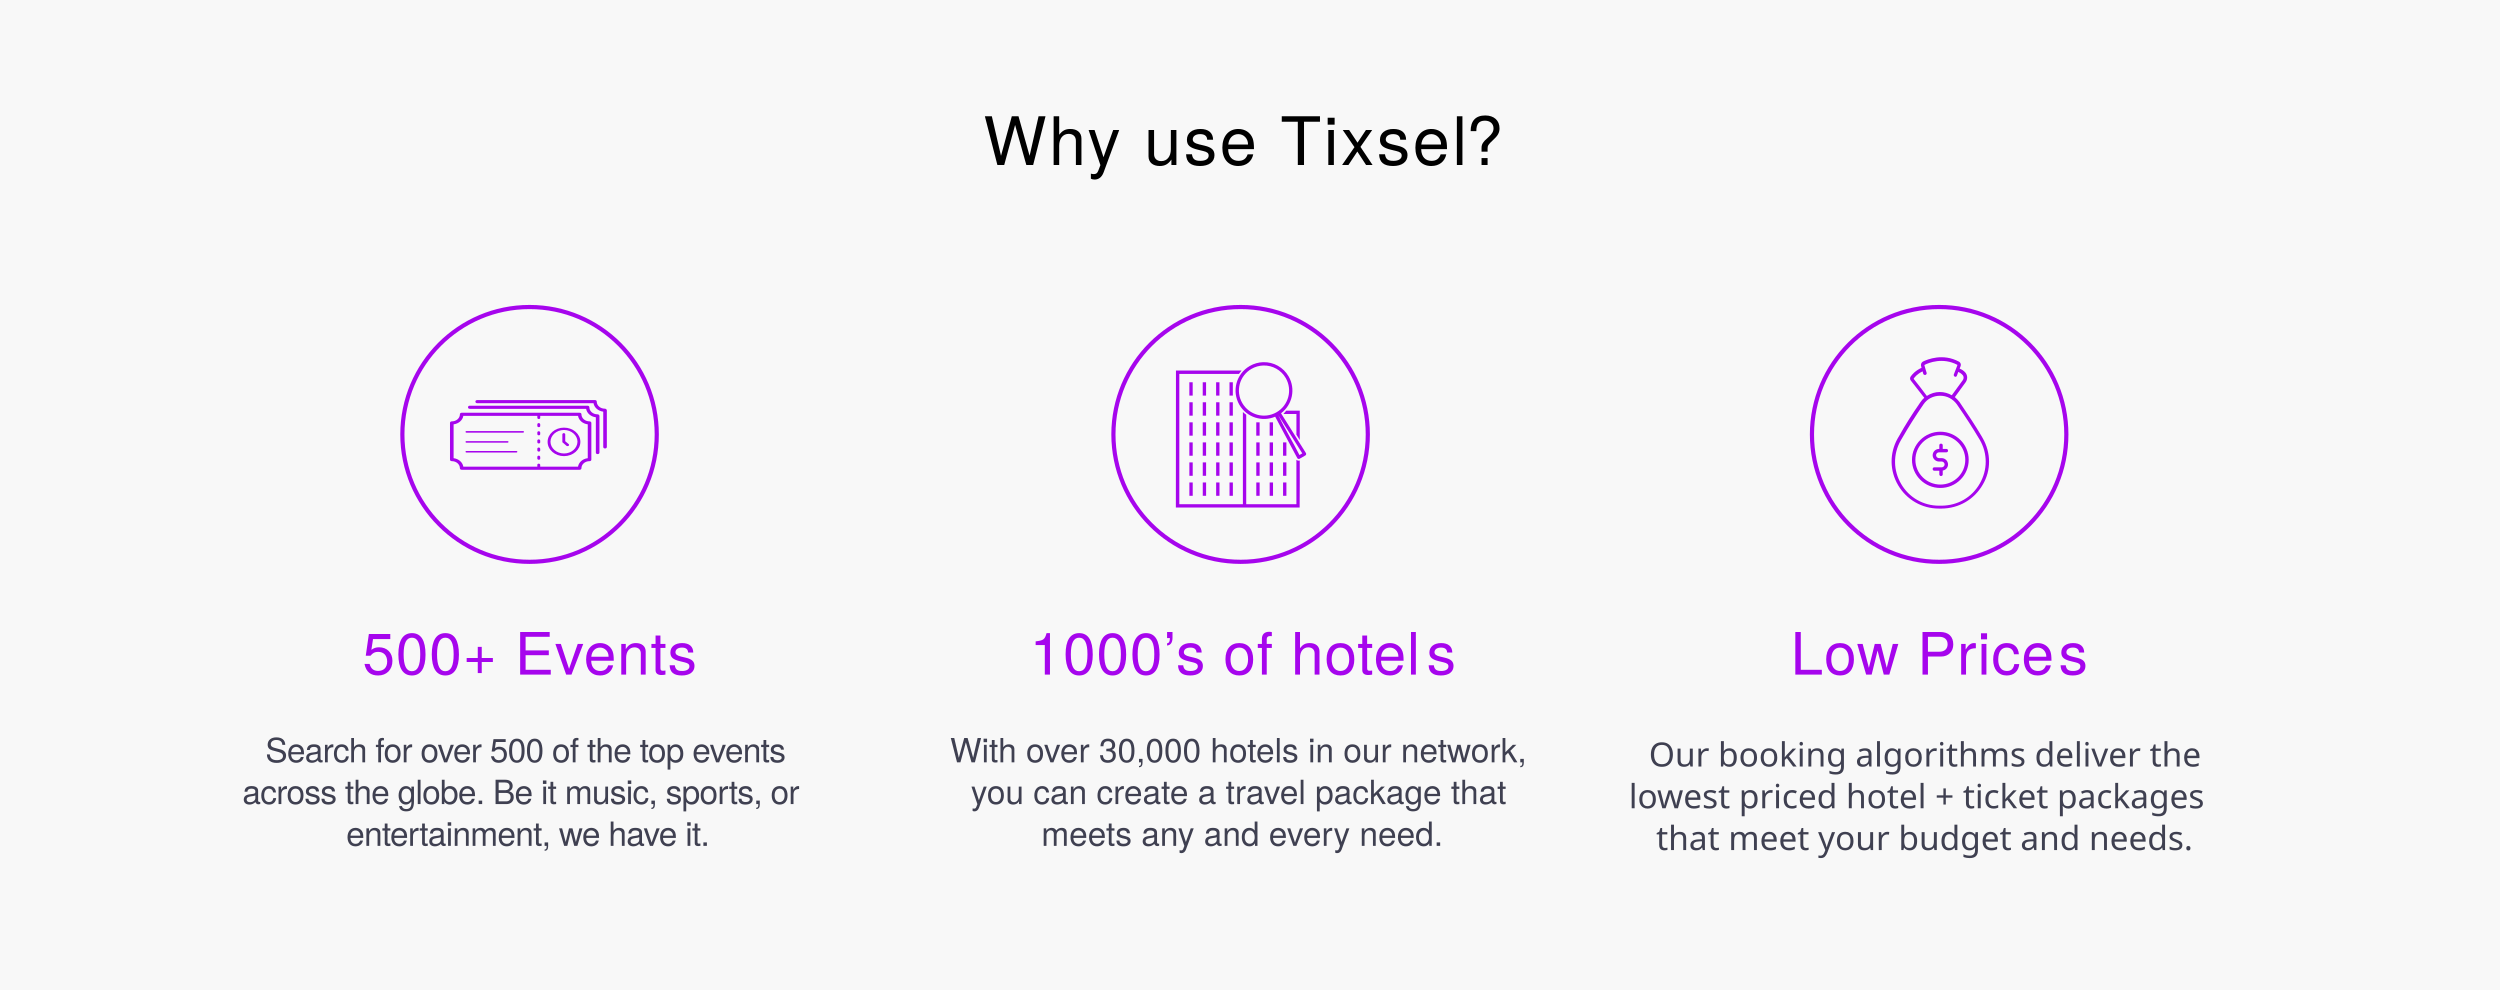
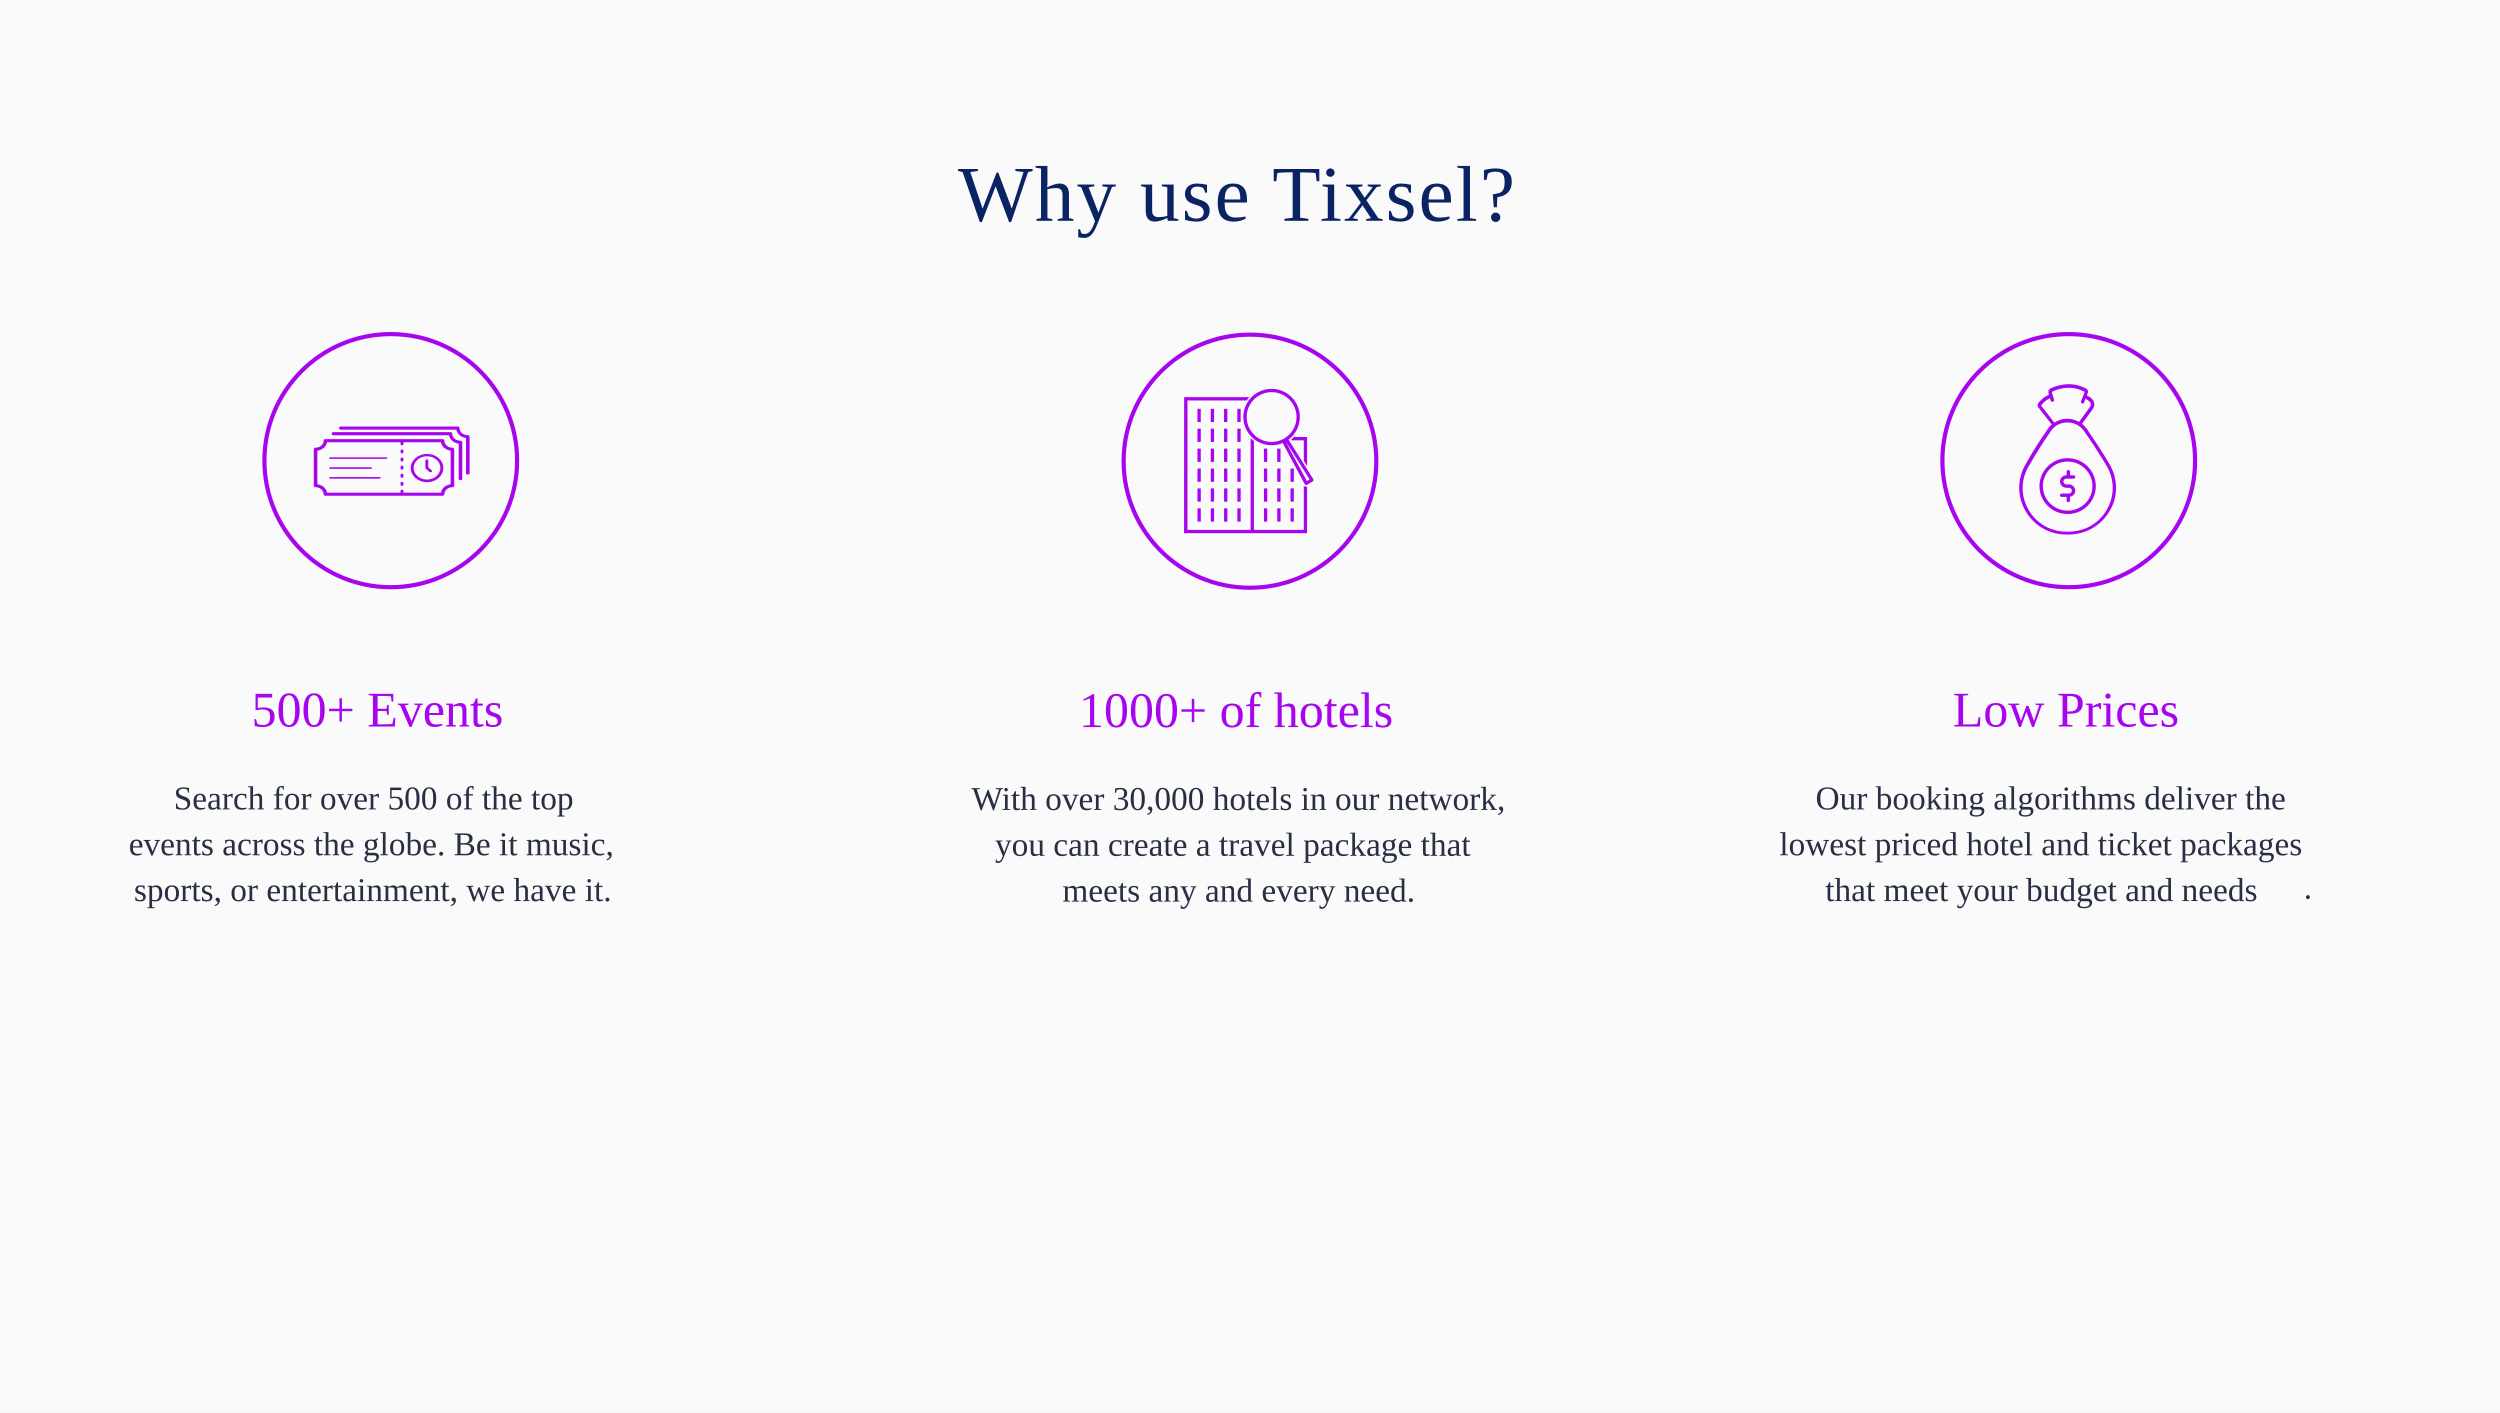
- <svg xmlns="http://www.w3.org/2000/svg" width="1197" height="474" viewBox="0 0 1197 474">
+ <svg xmlns="http://www.w3.org/2000/svg" style="background-color:#fafafa" height="678" viewBox="0 0 1200 678">
  <g fill="none" fill-rule="evenodd">
-     <path fill="#F8F8F8" d="M-3 0h1200v474H-3z" />
-     <g transform="translate(771.724 147)">
-       <ellipse stroke="#A605ED" stroke-width="2" cx="156.74" cy="61" rx="60.899" ry="61" />
-       <text font-family="HelveticaNeue, Helvetica Neue" font-size="28" letter-spacing=".431" fill="#A605ED">
-         <tspan x="85.646" y="176">Low Price</tspan>
-         <tspan x="213.927" y="176" letter-spacing=".464">s</tspan>
+     <path fill="#FAFAFA" d="M0 0h1200v678H0z" />
+     <g transform="translate(852.349 160.368)">
+       <ellipse stroke="#A605ED" stroke-width="2" cx="140.647" cy="60.745" rx="60.646" ry="60.745" />
+       <text transform="translate(37.691 164.372)" font-size="24" fill="#A605ED">
+         <tspan x="47.288" y="24">Low Prices</tspan>
      </text>
-       <text font-family="Gotham-Book, Gotham" font-size="16" font-weight="300" fill="#3F4051">
-         <tspan x="17.745" y="220">Our booking algorithms deliver the </tspan>
-         <tspan x="8.169" y="240">lowest priced hotel + ticket packages </tspan>
-         <tspan x="21.233" y="260">that meet your budget and needs.</tspan>
+       <g font-size="16" fill="#282F44">
+         <text transform="translate(0 212.152)">
+           <tspan x="19.11" y="16">Our booking algorithms deliver the</tspan>
+           <tspan x="1.726" y="38">lowest priced hotel and ticket packages </tspan>
+           <tspan x="23.758" y="60">that meet your budget and needs</tspan>
+         </text>
+         <text transform="translate(0 212.152)">
+           <tspan x="253.423" y="58.82">.</tspan>
+         </text>
+       </g>
+       <g fill="#A605ED">
+         <path d="M140.117 59.554c-7.414 0-13.525 6.014-13.525 13.41 0 7.395 6.03 13.41 13.525 13.41s13.524-6.015 13.524-13.41c0-7.4-6.025-13.41-13.524-13.41zm0 25.195c-6.519 0-11.895-5.283-11.895-11.785s5.296-11.785 11.895-11.785c6.518 0 11.895 5.283 11.895 11.785s-5.296 11.785-11.895 11.785z" />
+         <path d="M139.468 69.387h3.505c.488 0 .815-.326.815-.813 0-.486-.327-.813-.815-.813h-1.714v-1.705c0-.488-.327-.813-.815-.813-.488 0-.815.325-.815.813v1.705h-.16c-1.63 0-3.014 1.38-3.014 3.005 0 1.626 1.384 3.007 3.013 3.007h1.307c.733 0 1.383.65 1.383 1.379 0 .733-.653 1.38-1.383 1.38h-3.506c-.487 0-.814.326-.814.813 0 .487.327.813.814.813h2.36v1.706c0 .486.327.813.815.813.488 0 .815-.327.815-.813v-1.787c1.468-.245 2.524-1.464 2.524-2.925 0-1.625-1.383-3.005-3.012-3.005h-1.307c-.735 0-1.384-.652-1.384-1.38 0-.733.654-1.38 1.388-1.38z" />
+         <path d="M160.326 62.639c-.247-.407-.408-.733-.654-1.14-2.69-4.55-6.192-9.913-10.346-16.008-.654-.893-1.469-1.706-2.283-2.439 1.468-2.032 3.746-5.202 5.135-7.069.975-1.38.975-3.17 0-4.47-.895-1.139-2.037-1.707-2.852-2.032l.488-1.3c.246-.813-.08-1.626-.815-2.032-7.66-4.144-15.074-1.058-17.11-.08-.815.406-1.142 1.3-.976 2.112l.16.568.081.326c-3.097 1.464-4.562 3.251-5.216 4.224-.407.653-.326 1.38.162 1.952 1.06 1.38 4.32 5.528 6.357 8.127-.653.567-1.303 1.3-1.79 2.032-4.075 5.85-7.495 11.299-10.105 16.01-.246.486-.488.893-.815 1.38-3.912 6.989-3.827 15.361.247 22.27 4.074 6.908 11.326 11.134 19.474 11.134h1.303c8.148-.08 15.48-4.31 19.555-11.379 4.074-6.824 3.993-15.198 0-22.186zm-32.919-28.281v-.081c.407-.652 1.55-2.193 4.235-3.496l.327 1.139c.08.325.407.566.815.566h.246c.408-.16.653-.566.568-.973l-.407-1.3-.653-2.277c0-.08 0-.161.08-.246 1.876-.973 8.636-3.738 15.642 0v.08l-.483 1.305-1.222 3.17c-.161.406.08.894.488 1.058.08 0 .161.08.246.08a.785.785 0 0 0 .735-.566l.652-1.787a6.3 6.3 0 0 1 2.118 1.545c.57.653.57 1.706 0 2.439a1005.016 1005.016 0 0 0-5.215 7.154c-1.71-.974-3.666-1.545-5.703-1.545-2.2 0-4.321.651-6.193 1.87-1.875-2.531-5.134-6.756-6.276-8.135zm31.53 49.9c-3.747 6.583-10.51 10.485-18.17 10.565h-1.303c-7.495 0-14.259-3.902-18.007-10.32-3.827-6.502-3.908-14.223-.241-20.725.245-.487.488-.893.815-1.38 2.69-4.716 6.03-9.999 10.023-15.849 1.791-2.684 4.728-4.145 7.987-4.145 3.259 0 6.11 1.546 7.986 4.145 4.155 6.015 7.58 11.298 10.266 15.85.246.324.408.73.653 1.057 3.744 6.498 3.744 14.3-.009 20.801z" />
+       </g>
+     </g>
+     <g transform="translate(464.34 -171.368)">
+       <ellipse stroke="#A605ED" stroke-width="2" cx="135.647" cy="392.745" rx="60.646" ry="60.745" />
+       <path d="M414.66.757h7.5" fill="#000" />
+       <path d="M414.66.757h7.5" stroke="#FFF" stroke-width=".75" />
+       <path d="M274.41 24.007h12.75" fill="#000" />
+       <path d="M274.41 24.007h12.75" stroke="#FFF" stroke-width=".75" />
+       <text transform="translate(4.826 496.372)" font-size="24" fill="#A605ED">
+         <tspan x="48.716" y="24">1000+ of hotels</tspan>
+       </text>
+       <path d="M145.672 358a13.567 13.567 0 0 0-6.43 1.818c-6.478 3.733-8.703 12.024-4.96 18.488 3.466 5.992 10.856 8.353 17.075 5.697l10.544 19.76c.207.365.73.509 1.095.298l2.768-1.594a.827.827 0 0 0 .273-1.095l-11.887-19.008c5.418-4.045 7.079-11.597 3.614-17.592a13.544 13.544 0 0 0-12.088-6.767l-.004-.005zm.05 1.594a11.93 11.93 0 0 1 10.668 5.97c3.308 5.722 1.345 13.02-4.386 16.323-5.73 3.304-13.016 1.34-16.324-4.381a11.896 11.896 0 0 1 4.362-16.299 12.03 12.03 0 0 1 5.684-1.618l-.004.005zm-41.672 2.414c-.042 22.53-.05 45.613-.05 65.297h59.02c.089-7.751.05-15.713.05-22.398a1.63 1.63 0 0 1-1.593-.373v21.177h-23.925v-42.629c-.556-.402-1.1-.834-1.593-1.32v43.95h-30.307v-62.115h28.44c.369-.556.772-1.087 1.22-1.593h-31.254l-.008.004zm6.382 5.572v6.37h1.593v-6.37h-1.593zm6.38 0v6.37h1.594v-6.37h-1.593zm6.383 0v6.37h1.593v-6.37h-1.593zm6.382 0v6.37h1.593v-6.37h-1.593zm-19.14 9.557v6.369h1.593v-6.37h-1.594zm6.38 0v6.369h1.593v-6.37h-1.593zm6.382 0v6.369h1.593v-6.37H123.2zm6.382 0v6.369h1.593v-6.37h-1.593zm27.092 3.983c-.026-.008-1.15 1.244-1.37 1.593h6.183v9.879l1.593 2.54V381.12h-6.406zm7.601 20.38l-1.344.773c-3.225-6.395-7.013-12.635-10.12-19.012 3.817 5.966 7.663 12.173 11.464 18.24zm-53.838-14.807v6.368h1.594v-6.368h-1.594zm6.381 0v6.368h1.593v-6.368h-1.593zm6.382 0v6.368h1.593v-6.368H123.2zm6.382 0v6.368h1.593v-6.368h-1.593zm12.76 0v6.368h1.593v-6.368h-1.593zm6.382 0v6.368h1.593v-6.368h-1.593zm-38.284 9.555v6.37h1.594v-6.37h-1.594zm6.382 0v6.37h1.594v-6.37h-1.594zm6.382 0v6.37h1.594v-6.37h-1.594zm6.382 0v6.37h1.594v-6.37h-1.594zm12.76 0v6.37h1.593v-6.37h-1.593zm6.381 0v6.37h1.593v-6.37h-1.593zm6.382 0v6.37h1.593v-6.37h-1.593zm-44.664 9.556v6.369h1.593v-6.37h-1.593zm6.382 0v6.369h1.593v-6.37h-1.593zm6.382 0v6.369h1.593v-6.37h-1.593zm6.382 0v6.369h1.593v-6.37h-1.593zm12.76 0v6.369h1.593v-6.37h-1.594zm6.38 0v6.369h1.594v-6.37h-1.594zm6.382 0v6.369h1.594v-6.37h-1.594zm-44.664 9.555v6.37h1.593v-6.37h-1.593zm6.382 0v6.37h1.593v-6.37h-1.593zm6.382 0v6.37h1.593v-6.37h-1.593zm6.382 0v6.37h1.593v-6.37h-1.593zm12.758 0v6.37h1.594v-6.37h-1.594zm6.382 0v6.37h1.594v-6.37h-1.594zm6.382 0v6.37h1.594v-6.37h-1.594z" fill="#A605ED" />
+       <text transform="translate(0 543.155)" font-size="16" fill="#282F44">
+         <tspan x="1.998" y="16.997">With over 30,000 hotels in our network, </tspan>
+         <tspan x="13.254" y="38.997">you can create a travel package that </tspan>
+         <tspan x="45.614" y="60.997">meets any and every need.</tspan>
+       </text>
+     </g>
+     <g transform="translate(49.356 160.368)">
+       <ellipse stroke="#A605ED" stroke-width="2" cx="138.21" cy="60.747" rx="60.646" ry="60.745" />
+       <text transform="translate(70.789 164.372)" font-size="24" fill="#A605ED">
+         <tspan x=".605" y="24">500+ Events</tspan>
+       </text>
+       <text transform="translate(0 212.152)" font-size="16" fill="#282F44">
+         <tspan x="34.025" y="16">Search for over 500 of the top </tspan>
+         <tspan x="12.433" y="38">events across the globe. Be it music, </tspan>
+         <tspan x="14.937" y="60">sports, or entertainment, we have it.</tspan>
      </text>
      <g fill="#A605ED">
-         <path d="M157.309 59.703c-7.445 0-13.581 6.04-13.581 13.467 0 7.426 6.056 13.467 13.58 13.467 7.527 0 13.581-6.041 13.581-13.467 0-7.432-6.05-13.467-13.58-13.467zm0 25.301c-6.546 0-11.945-5.305-11.945-11.834 0-6.53 5.318-11.835 11.945-11.835 6.545 0 11.944 5.305 11.944 11.835 0 6.53-5.318 11.834-11.944 11.834z" />
-         <path d="M156.657 69.578h3.52c.49 0 .818-.328.818-.817 0-.488-.329-.816-.818-.816h-1.722v-1.713c0-.49-.328-.816-.818-.816-.49 0-.818.327-.818.816v1.713h-.162c-1.636 0-3.026 1.386-3.026 3.018s1.39 3.019 3.026 3.019h1.313c.736 0 1.388.654 1.388 1.385 0 .736-.655 1.386-1.388 1.386h-3.52c-.49 0-.819.327-.819.817 0 .488.329.816.818.816h2.37v1.713c0 .488.328.816.818.816.49 0 .818-.328.818-.816v-1.795c1.475-.246 2.535-1.47 2.535-2.937 0-1.632-1.388-3.018-3.025-3.018h-1.312c-.737 0-1.39-.655-1.39-1.386 0-.736.657-1.385 1.394-1.385z" />
-         <path d="M177.602 62.801c-.248-.408-.41-.736-.657-1.144-2.701-4.57-6.217-9.955-10.389-16.076-.656-.897-1.475-1.713-2.293-2.449 1.475-2.04 3.763-5.224 5.157-7.098.98-1.387.98-3.184 0-4.49-.899-1.143-2.046-1.713-2.864-2.04l.49-1.306c.248-.816-.08-1.632-.818-2.04-7.692-4.161-15.136-1.062-17.182-.08-.818.408-1.146 1.304-.98 2.12l.162.57.08.328c-3.11 1.47-4.58 3.265-5.237 4.242-.409.655-.327 1.386.163 1.96 1.064 1.385 4.337 5.551 6.383 8.162a10.557 10.557 0 0 0-1.798 2.04c-4.091 5.875-7.525 11.346-10.147 16.077-.246.488-.49.897-.818 1.386-3.928 7.018-3.843 15.426.248 22.363 4.09 6.938 11.374 11.181 19.555 11.181h1.308c8.182-.08 15.546-4.328 19.637-11.426 4.09-6.853 4.01-15.262 0-22.28zm-33.056-28.4v-.081c.41-.654 1.556-2.202 4.252-3.51l.329 1.143c.08.326.409.57.818.57h.248c.409-.162.655-.57.57-.978l-.409-1.306-.656-2.286c0-.081 0-.163.081-.247 1.883-.978 8.672-3.754 15.707 0v.08l-.485 1.31-1.228 3.183c-.161.408.081.898.49 1.064.08 0 .163.08.248.08a.788.788 0 0 0 .737-.569l.656-1.795c.572.247 1.39.736 2.126 1.552.572.655.572 1.713 0 2.449-1.389 1.88-3.762 5.144-5.236 7.184-1.718-.978-3.682-1.551-5.728-1.551-2.208 0-4.338.654-6.218 1.878-1.883-2.542-5.155-6.784-6.302-8.17zm31.662 50.11c-3.763 6.61-10.555 10.53-18.247 10.61h-1.308c-7.526 0-14.318-3.92-18.082-10.364-3.843-6.53-3.924-14.283-.242-20.812.247-.489.49-.897.818-1.385 2.701-4.736 6.056-10.042 10.065-15.916 1.799-2.695 4.748-4.162 8.02-4.162 3.273 0 6.137 1.551 8.02 4.162 4.172 6.04 7.61 11.345 10.309 15.916.246.326.409.734.655 1.062 3.76 6.525 3.76 14.359-.008 20.888z" />
+         <path d="M136.126 59.15H109.08c-.26 0-.429.148-.429.373 0 .226.17.373.43.373h27.045c.259 0 .43-.147.43-.373 0-.225-.176-.374-.43-.374zm-27.046 5.527h19.662c.26 0 .43-.147.43-.373 0-.225-.17-.374-.43-.374H109.08c-.26 0-.429.149-.429.374 0 .226.17.373.43.373zm23.866 3.961H109.08c-.26 0-.429.147-.429.373 0 .225.17.373.43.373h23.87c.26 0 .428-.148.428-.373 0-.226-.174-.373-.433-.373zm38.636-17.478c-2.146 0-3.864-1.494-3.864-3.36 0-.448-.344-.748-.858-.748h-56.153c-.514 0-.859.3-.859.747s.345.747.859.747h55.465c.343 2.093 2.231 3.734 4.636 4.034v16.804c0 .448.345.747.859.747.515 0 .858-.3.858-.747V51.907c-.084-.447-.429-.747-.943-.747z" />
+         <path d="M175.101 48.472c-2.146 0-3.864-1.493-3.864-3.36 0-.448-.343-.747-.858-.747h-56.147c-.515 0-.859.3-.859.746 0 .448.344.747.859.747h55.463c.345 2.093 2.232 3.735 4.638 4.034v16.805c0 .447.343.747.859.747.514 0 .858-.3.858-.747V49.219a.972.972 0 0 0-.949-.747z" />
+         <path d="M167.803 54.52c-2.146 0-3.864-1.493-3.864-3.36 0-.447-.343-.747-.858-.747h-56.238c-.514 0-.858.3-.858.747 0 1.867-1.717 3.36-3.864 3.36-.514 0-.858.3-.858.748v17.477c0 .447.344.747.858.747 2.147 0 3.864 1.494 3.864 3.361 0 .447.344.747.858.747h56.238c.515 0 .858-.3.858-.747 0-1.867 1.718-3.36 3.864-3.36.515 0 .859-.3.859-.748V55.268c0-.447-.43-.747-.859-.747zm-.858 17.552c-2.406.3-4.293 1.941-4.637 4.034h-18.03v-.82c0-.3-.26-.6-.69-.6-.429 0-.687.226-.687.6v.82h-35.284c-.344-2.093-2.23-3.734-4.637-4.034V55.941c2.406-.3 4.293-1.94 4.637-4.034h35.287v.894c0 .3.26.6.69.6.429 0 .688-.226.688-.6v-.894h18.03c.344 2.093 2.232 3.734 4.637 4.034v16.131h-.004z" />
+         <path d="M143.593 70.878c-.344 0-.689.225-.689.599v.747c0 .3.26.599.69.599.429 0 .688-.226.688-.6v-.746c-.09-.378-.344-.599-.689-.599zm0-3.886c-.344 0-.689.226-.689.599v.747c0 .3.26.6.69.6.429 0 .688-.227.688-.6v-.747c-.09-.373-.344-.6-.689-.6zm0-7.764c-.344 0-.689.225-.689.599v.746c0 .3.26.6.69.6.429 0 .688-.226.688-.6v-.746c-.09-.378-.344-.599-.689-.599zm0 3.882c-.344 0-.689.226-.689.6v.746c0 .299.26.599.69.599.429 0 .688-.225.688-.599v-.747c-.09-.373-.344-.6-.689-.6zm0-7.769c-.344 0-.689.227-.689.6v.747c0 .3.26.598.69.598.429 0 .688-.225.688-.598v-.747c-.09-.373-.344-.6-.689-.6zm12.02 2.167c-4.292 0-7.812 3.062-7.812 6.796 0 3.734 3.52 6.795 7.812 6.795 4.293 0 7.812-3.06 7.812-6.795 0-3.808-3.519-6.796-7.812-6.796zm0 12.324c-3.519 0-6.439-2.54-6.439-5.602 0-3.061 2.92-5.601 6.44-5.601 3.519 0 6.439 2.54 6.439 5.601-.085 3.135-2.92 5.602-6.44 5.602z" />
+         <path d="M156.212 64.004v-3.286c0-.3-.343-.6-.688-.6-.344 0-.689.3-.689.6v3.734l1.977 1.719c.17.148.345.148.514.148.17 0 .345-.074.514-.148a.53.53 0 0 0 0-.82l-1.628-1.347z" />
      </g>
    </g>
-     <g transform="translate(439.263 147)">
-       <ellipse stroke="#A605ED" stroke-width="2" cx="154.742" cy="61" rx="60.899" ry="61" />
-       <text font-family="HelveticaNeue, Helvetica Neue" font-size="28" letter-spacing=".431" fill="#A605ED">
-         <tspan x="53.743" y="176">1000’s of hotel</tspan>
-         <tspan x="243.829" y="176" letter-spacing=".464">s</tspan>
-       </text>
-       <path d="M165.582 26.404a13.623 13.623 0 0 0-6.457 1.825c-6.505 3.75-8.738 12.075-4.98 18.567 3.48 6.017 10.9 8.387 17.146 5.72l10.588 19.842c.208.367.733.512 1.1.3l2.78-1.6a.83.83 0 0 0 .274-1.1L174.096 50.87c5.44-4.061 7.108-11.645 3.628-17.666a13.6 13.6 0 0 0-12.137-6.795l-.005-.005zm.05 1.6A11.98 11.98 0 0 1 176.346 34c3.322 5.746 1.35 13.075-4.404 16.391-5.754 3.318-13.07 1.347-16.392-4.4a11.947 11.947 0 0 1 4.38-16.366A12.08 12.08 0 0 1 165.637 28l-.004.004zm-41.845 2.425c-.041 22.625-.05 45.805-.05 65.571h59.266c.089-7.783.05-15.78.05-22.492a1.636 1.636 0 0 1-1.6-.374V94.4H157.43V51.591a13.82 13.82 0 0 1-1.6-1.324V94.4h-30.433V32.025h28.558a14.43 14.43 0 0 1 1.225-1.6h-31.383l-.009.004zm6.409 5.596v6.396h1.6v-6.396h-1.6zm6.407 0v6.396h1.6v-6.396h-1.6zm6.409 0v6.396h1.6v-6.396h-1.6zm6.408 0v6.396h1.6v-6.396h-1.6zM130.2 45.62v6.396h1.6V45.62h-1.6zm6.408 0v6.396h1.6V45.62h-1.6zm6.408 0v6.396h1.6V45.62h-1.6zm6.409 0v6.396h1.6V45.62h-1.6zm27.204 4c-.026-.008-1.154 1.25-1.375 1.6h6.208v9.92l1.6 2.55V49.62h-6.433zm7.633 20.466l-1.35.776c-3.238-6.421-7.042-12.688-10.163-19.092 3.834 5.991 7.696 12.225 11.513 18.316zM130.2 55.217v6.396h1.6v-6.396h-1.6zm6.408 0v6.396h1.6v-6.396h-1.6zm6.408 0v6.396h1.6v-6.396h-1.6zm6.409 0v6.396h1.6v-6.396h-1.6zm12.812 0v6.396h1.6v-6.396h-1.6zm6.409 0v6.396h1.6v-6.396h-1.6zm-38.443 9.596v6.396h1.6v-6.396h-1.6zm6.409 0v6.396h1.6v-6.396h-1.6zm6.408 0v6.396h1.6v-6.396h-1.6zm6.409 0v6.396h1.6v-6.396h-1.6zm12.813 0v6.396h1.6v-6.396h-1.6zm6.407 0v6.396h1.6v-6.396h-1.6zm6.409 0v6.396h1.6v-6.396h-1.6zm-44.85 9.596v6.395h1.6V74.41h-1.6zm6.408 0v6.395h1.6V74.41h-1.6zm6.409 0v6.395h1.6V74.41h-1.6zm6.408 0v6.395h1.6V74.41h-1.6zm12.813 0v6.395h1.6V74.41h-1.6zm6.407 0v6.395h1.6V74.41h-1.6zm6.409 0v6.395h1.6V74.41h-1.6zm-44.85 9.595V90.4h1.6v-6.396h-1.6zm6.408 0V90.4h1.6v-6.396h-1.6zm6.409 0V90.4h1.6v-6.396h-1.6zm6.408 0V90.4h1.6v-6.396h-1.6zm12.812 0V90.4h1.6v-6.396h-1.6zm6.409 0V90.4h1.6v-6.396h-1.6zm6.408 0V90.4h1.6v-6.396h-1.6z" fill="#A605ED" />
-       <text font-family="HelveticaNeue, Helvetica Neue" font-size="16" fill="#3F4051">
-         <tspan x="15.617" y="218">With over 30,000 hotels in our network, </tspan>
-         <tspan x="25.553" y="238">you can create a travel package that </tspan>
-         <tspan x="59.321" y="258">meets any and every need.</tspan>
-       </text>
-     </g>
-     <g transform="translate(97.815 147)">
-       <ellipse stroke="#A605ED" stroke-width="2" cx="155.74" cy="61" rx="60.899" ry="61" />
-       <text font-family="HelveticaNeue, Helvetica Neue" font-size="28" letter-spacing=".431" fill="#A605ED">
-         <tspan x="75.722" y="176">500+ Event</tspan>
-         <tspan x="221.85" y="176" letter-spacing=".464">s</tspan>
-       </text>
-       <text font-family="HelveticaNeue, Helvetica Neue" font-size="16" letter-spacing="-.343" fill="#3F4051">
-         <tspan x="29.224" y="218">Search for over 500 of the top events </tspan>
-         <tspan x="18.225" y="238">across the globe. Be it music, sports, or </tspan>
-         <tspan x="67.938" y="258">entertainment, we have it.</tspan>
-       </text>
-       <g fill="#A605ED">
-         <path d="M152.65 59.398h-27.158c-.26 0-.43.149-.43.375 0 .227.17.375.43.375h27.158c.26 0 .432-.148.432-.375 0-.226-.176-.375-.432-.375zm-27.158 5.551h19.744c.26 0 .431-.148.431-.375 0-.226-.17-.375-.431-.375h-19.744c-.26 0-.43.149-.43.375 0 .227.17.375.43.375zm23.965 3.977h-23.965c-.26 0-.43.148-.43.375 0 .226.17.375.43.375h23.97c.26 0 .43-.149.43-.375 0-.227-.174-.375-.435-.375zm38.797-17.551c-2.155 0-3.88-1.5-3.88-3.375 0-.449-.346-.75-.862-.75h-56.386c-.516 0-.862.301-.862.75s.346.75.862.75h55.695c.345 2.102 2.24 3.75 4.656 4.051v16.875c0 .449.346.75.862.75.518 0 .862-.301.862-.75V52.125c-.085-.449-.43-.75-.947-.75z" />
-         <path d="M191.788 48.676c-2.156 0-3.88-1.5-3.88-3.375 0-.449-.345-.75-.862-.75h-56.38c-.518 0-.863.301-.863.75s.345.75.862.75h55.695c.346 2.101 2.24 3.75 4.657 4.051v16.875c0 .449.344.75.862.75.516 0 .862-.301.862-.75V49.426a.976.976 0 0 0-.953-.75z" />
-         <path d="M184.46 54.75c-2.156 0-3.88-1.5-3.88-3.375 0-.449-.345-.75-.862-.75h-56.472c-.516 0-.862.301-.862.75 0 1.875-1.724 3.375-3.88 3.375-.516 0-.862.301-.862.75v17.551c0 .449.346.75.862.75 2.156 0 3.88 1.5 3.88 3.375 0 .449.346.75.862.75h56.472c.517 0 .862-.301.862-.75 0-1.875 1.724-3.375 3.88-3.375.517 0 .862-.301.862-.75V55.5c0-.449-.431-.75-.862-.75zm-.863 17.625c-2.415.301-4.31 1.949-4.655 4.051h-18.106v-.824c0-.301-.26-.602-.692-.602-.43 0-.69.227-.69.602v.824h-35.43c-.347-2.102-2.241-3.75-4.657-4.051V56.176c2.416-.301 4.31-1.949 4.656-4.051h35.434v.898c0 .301.26.602.692.602.431 0 .692-.227.692-.602v-.898h18.105c.345 2.102 2.24 3.75 4.656 4.051v16.199h-.005z" />
-         <path d="M160.149 71.176c-.346 0-.692.226-.692.601v.75c0 .301.26.602.692.602.431 0 .692-.227.692-.602v-.75c-.09-.379-.346-.601-.692-.601zm0-3.903c-.346 0-.692.227-.692.602v.75c0 .301.26.602.692.602.431 0 .692-.227.692-.602v-.75c-.09-.375-.346-.602-.692-.602zm0-7.796c-.346 0-.692.226-.692.601v.75c0 .301.26.602.692.602.431 0 .692-.227.692-.602v-.75c-.09-.379-.346-.601-.692-.601zm0 3.898c-.346 0-.692.227-.692.602v.75c0 .3.26.601.692.601.431 0 .692-.226.692-.601v-.75c-.09-.375-.346-.602-.692-.602zm0-7.801c-.346 0-.692.227-.692.602v.75c0 .301.26.601.692.601.431 0 .692-.226.692-.601v-.75c-.09-.375-.346-.602-.692-.602zm12.071 2.176c-4.312 0-7.845 3.074-7.845 6.824s3.533 6.824 7.844 6.824 7.845-3.074 7.845-6.824c0-3.824-3.534-6.824-7.845-6.824zm0 12.375c-3.535 0-6.467-2.551-6.467-5.625s2.932-5.625 6.466-5.625c3.534 0 6.466 2.551 6.466 5.625-.085 3.148-2.932 5.625-6.466 5.625z" />
-         <path d="M172.82 64.273v-3.3c0-.301-.344-.602-.69-.602s-.693.301-.693.602v3.75l1.986 1.726c.17.149.346.149.516.149.171 0 .346-.075.516-.149a.532.532 0 0 0 0-.824l-1.635-1.352z" />
-       </g>
-     </g>
-     <text font-family="HelveticaNeue, Helvetica Neue" font-size="32" letter-spacing="1.18" fill="#000" transform="translate(-3)">
-       <tspan x="473.861" y="79">Why use Tixsel</tspan>
-       <tspan x="704.909" y="79">?</tspan>
+     <text transform="translate(438 80)" letter-spacing="1" font-size="38" fill="#0A2463">
+       <tspan x="21.85" y="26">Why use Tixsel?</tspan>
    </text>
  </g>
</svg>
